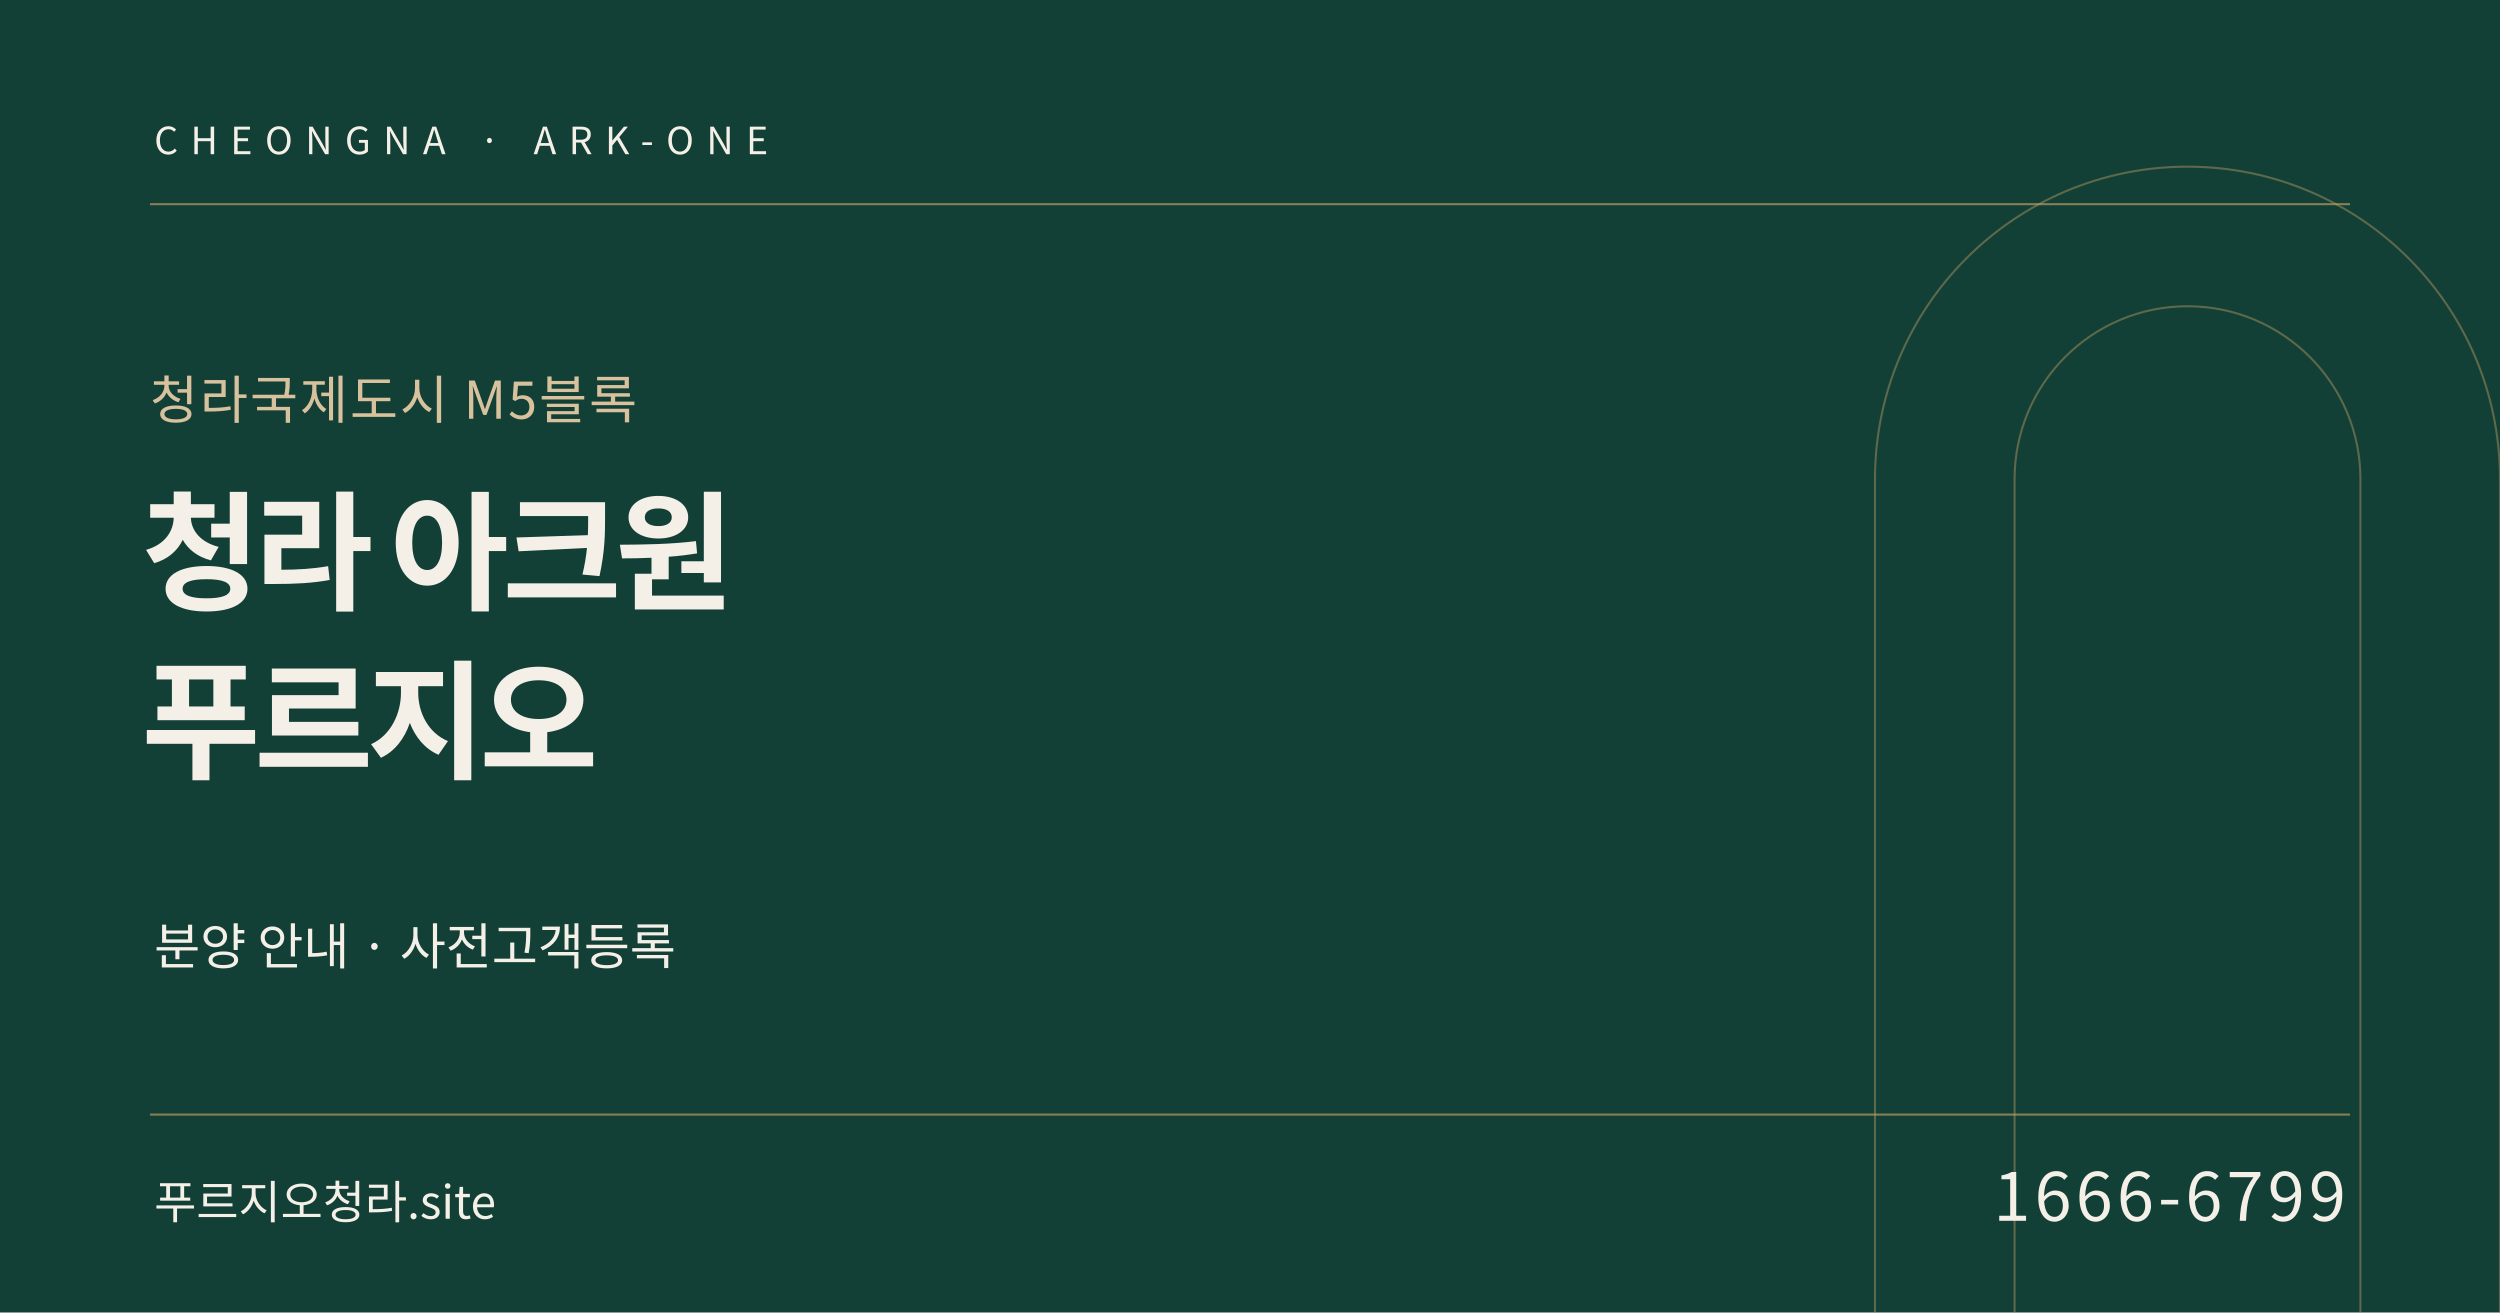
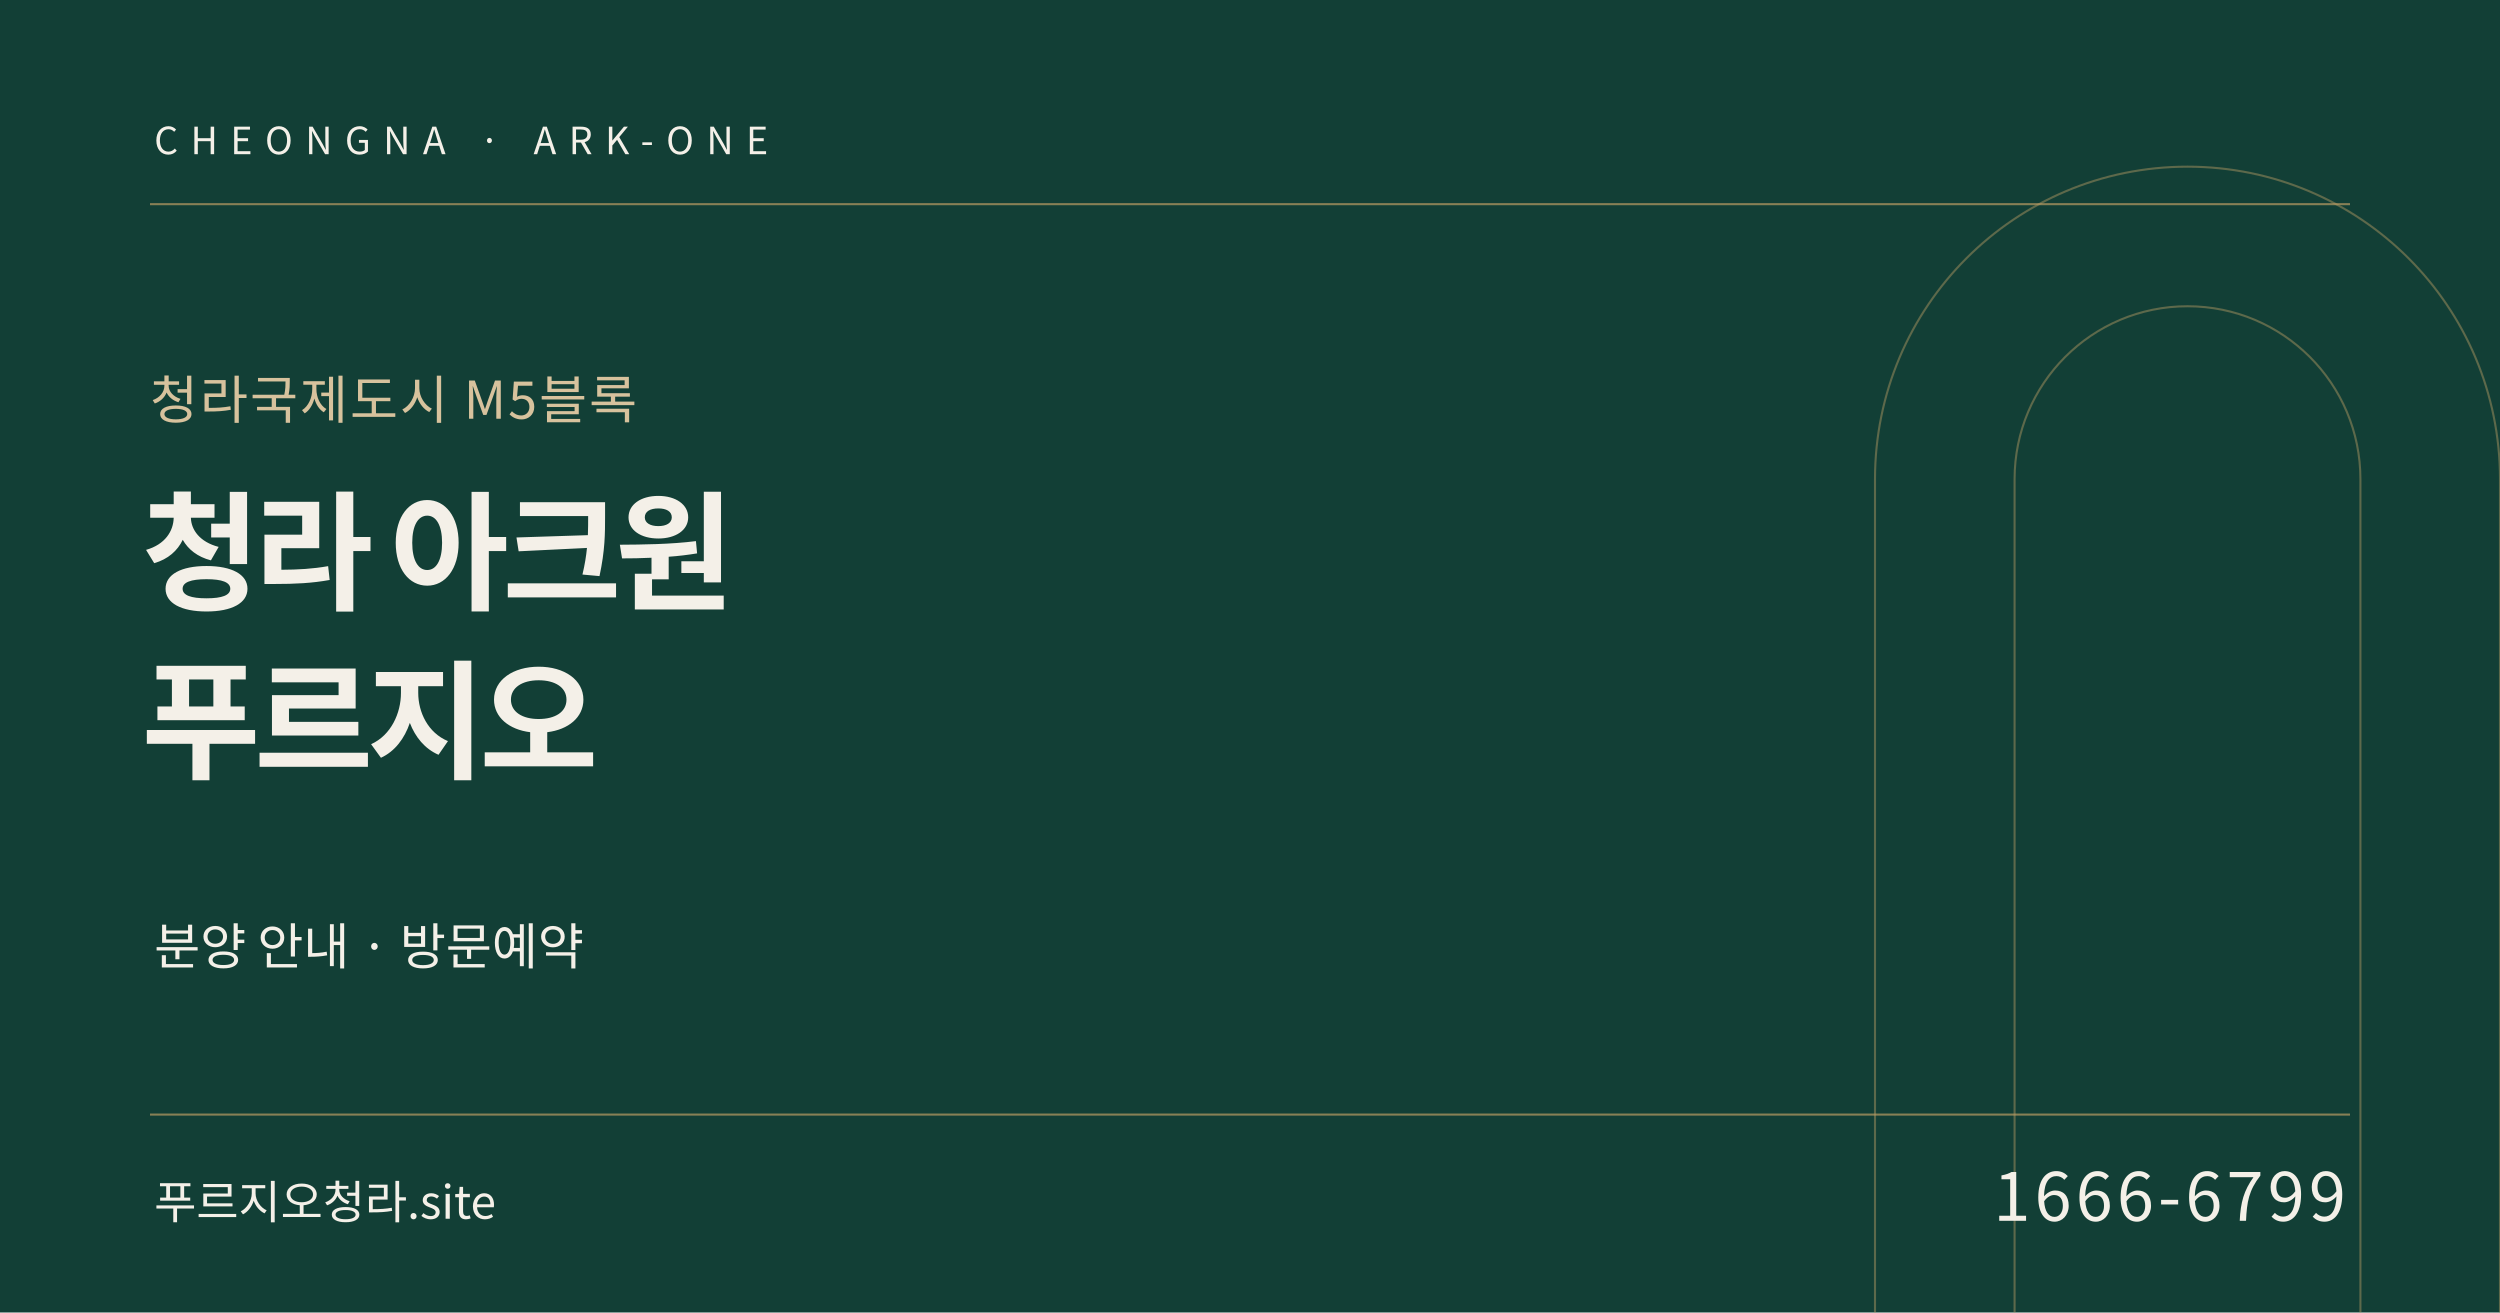
<svg xmlns="http://www.w3.org/2000/svg" width="1200" height="630" viewBox="0 0 1200 630">
  <rect width="1200" height="630" fill="#123F36" />
  <path d="M900 630V230a150 150 0 0 1 300 0v400M967 630V230a83 83 0 0 1 166 0v400" fill="none" stroke="#B99B63" stroke-width="1" opacity=".45" />
  <path d="M72 98H1128M72 535H1128" stroke="#B99B63" stroke-width="1" opacity=".7" />
  <g font-family="Noto Sans CJK KR, sans-serif" fill="#F4F0E8">
    <text x="74" y="74" font-size="18" letter-spacing="6">CHEONGNA · ARK-ONE</text>
    <text x="72" y="201" font-size="25" fill="#D7C29D" letter-spacing="1">청라국제도시 M5블록</text>
    <text x="68" y="288" font-size="62" font-weight="600" letter-spacing="-3">청라 아크원</text>
    <text x="68" y="369" font-size="62" font-weight="600" letter-spacing="-3">푸르지오</text>
-     <text x="74" y="463" font-size="24">분양 안내 · 사전고객등록</text>
+     <text x="74" y="463" font-size="24">분양 안내 · 방문예약</text>
    <text x="74" y="585" font-size="22">푸르지오청라.site</text>
    <text x="1126" y="586" text-anchor="end" font-size="32" letter-spacing="2">1666-6799</text>
  </g>
</svg>
